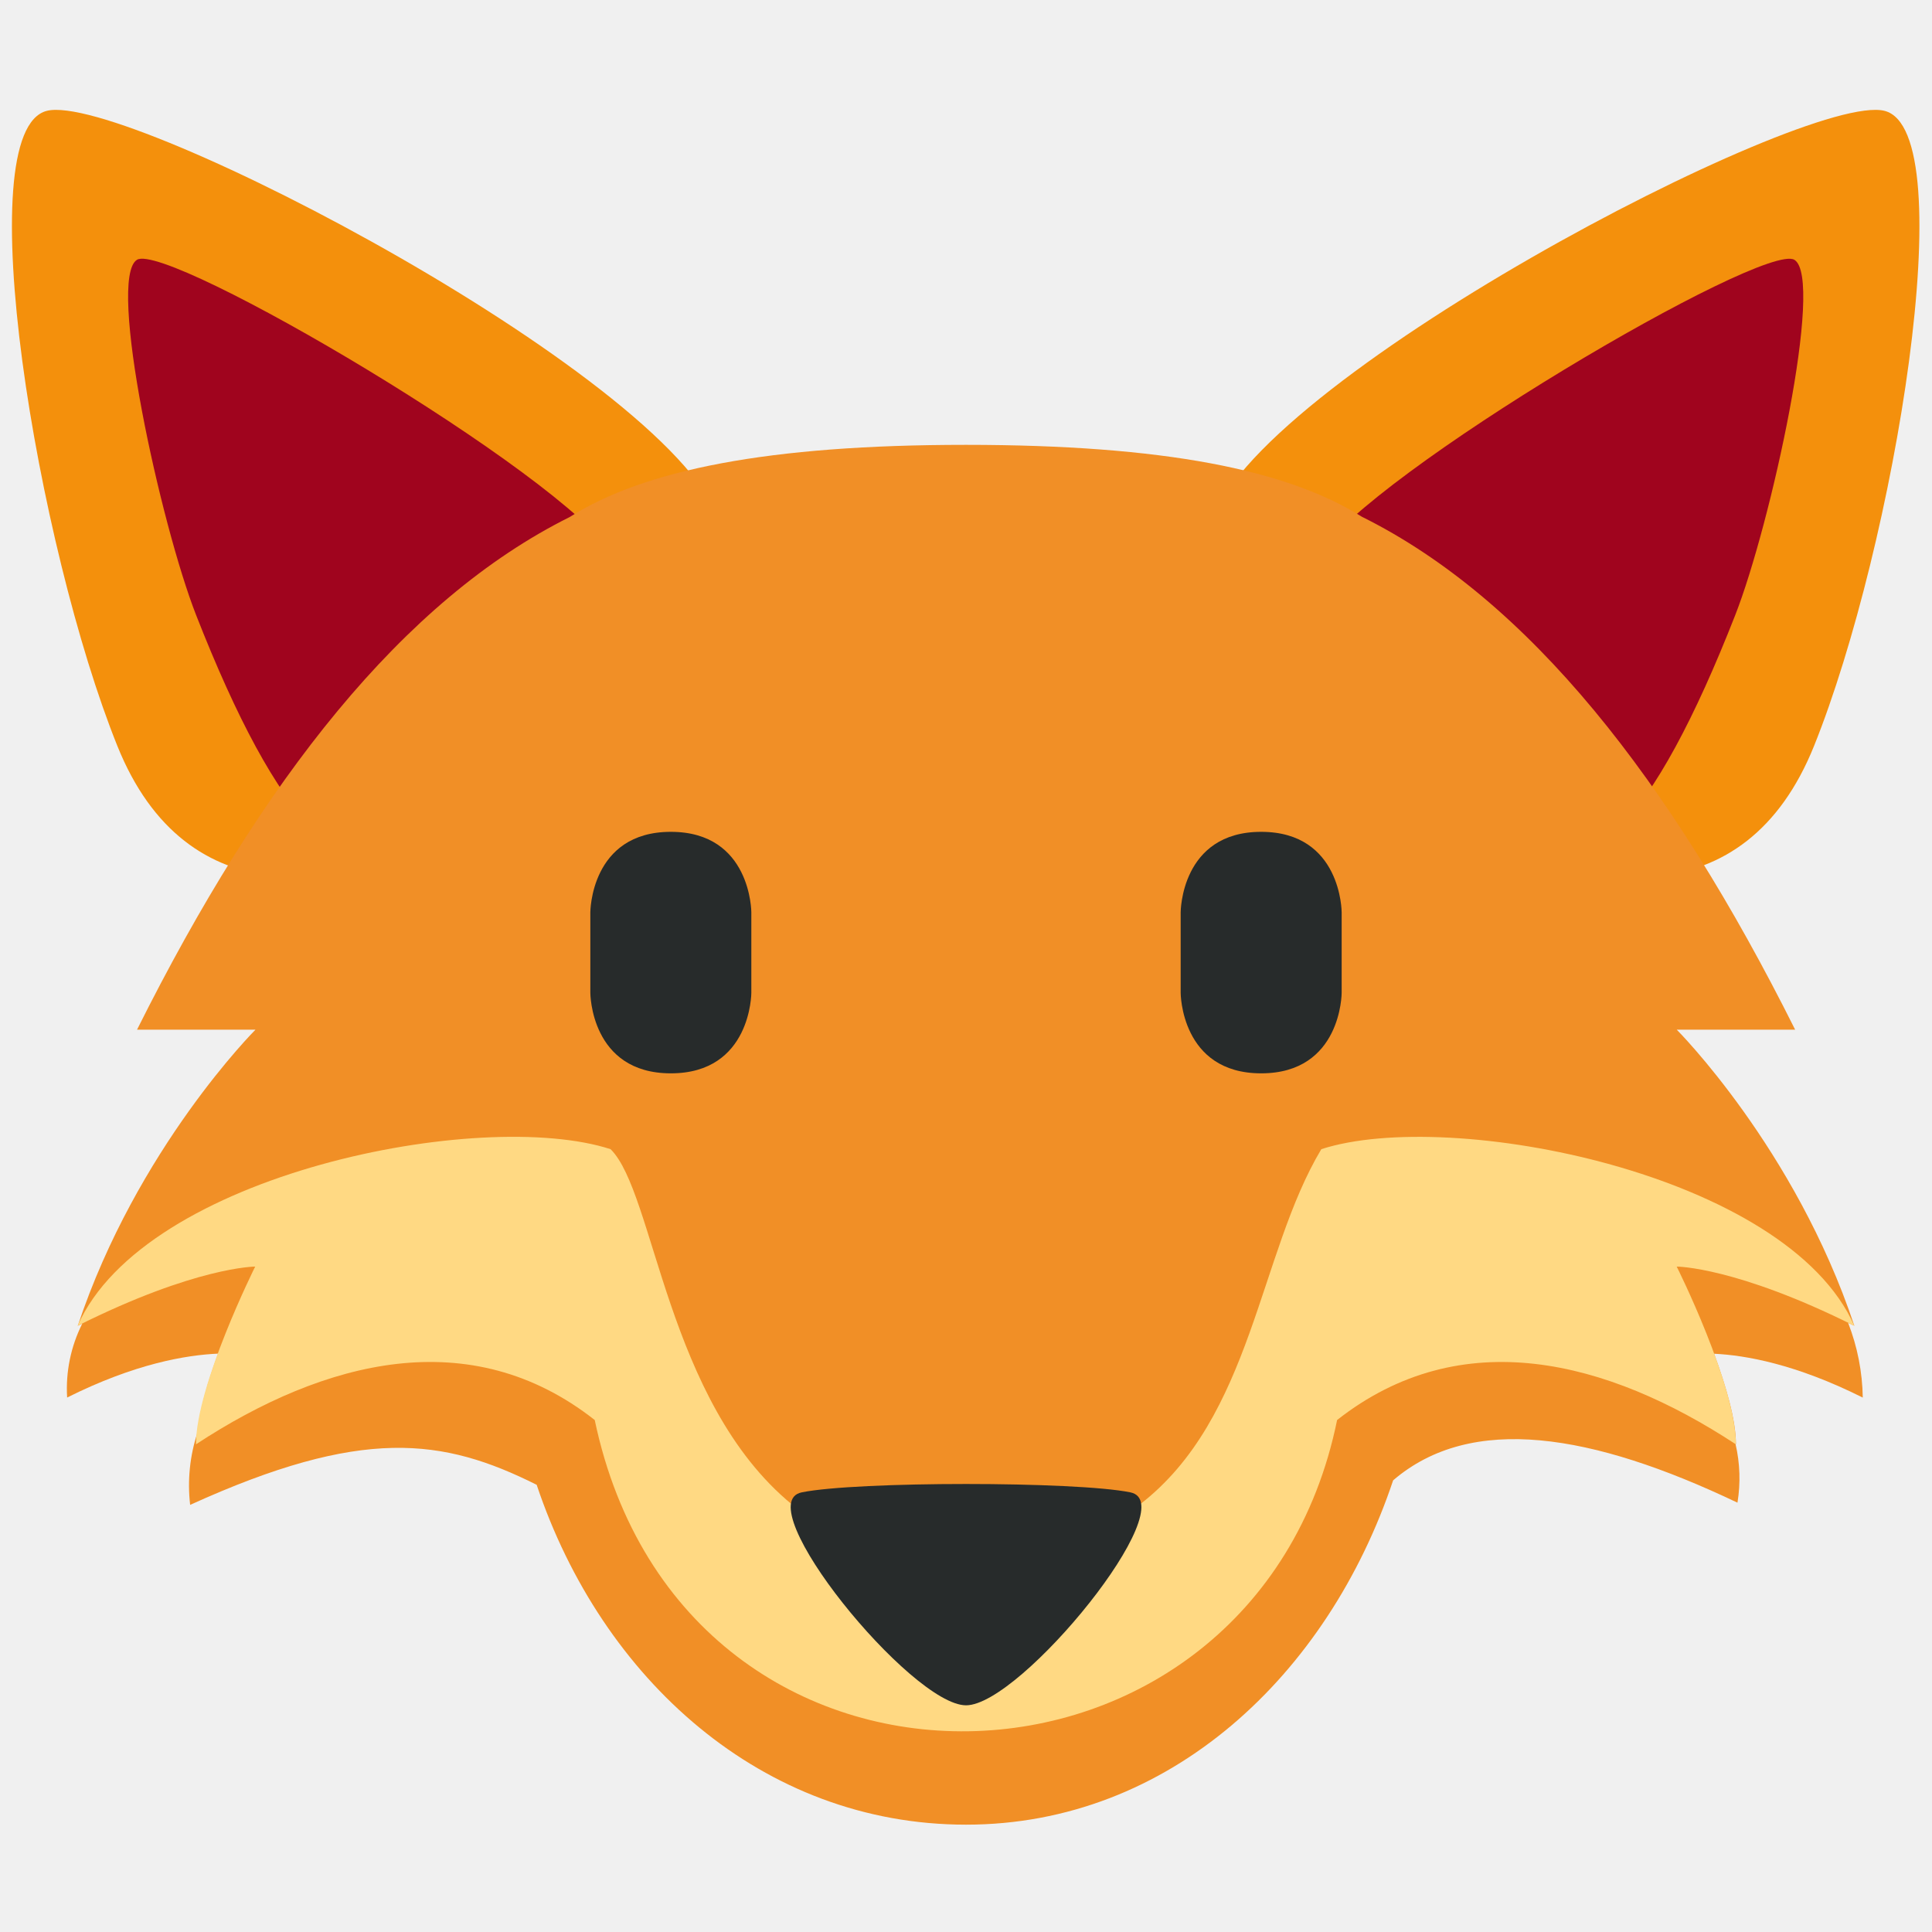
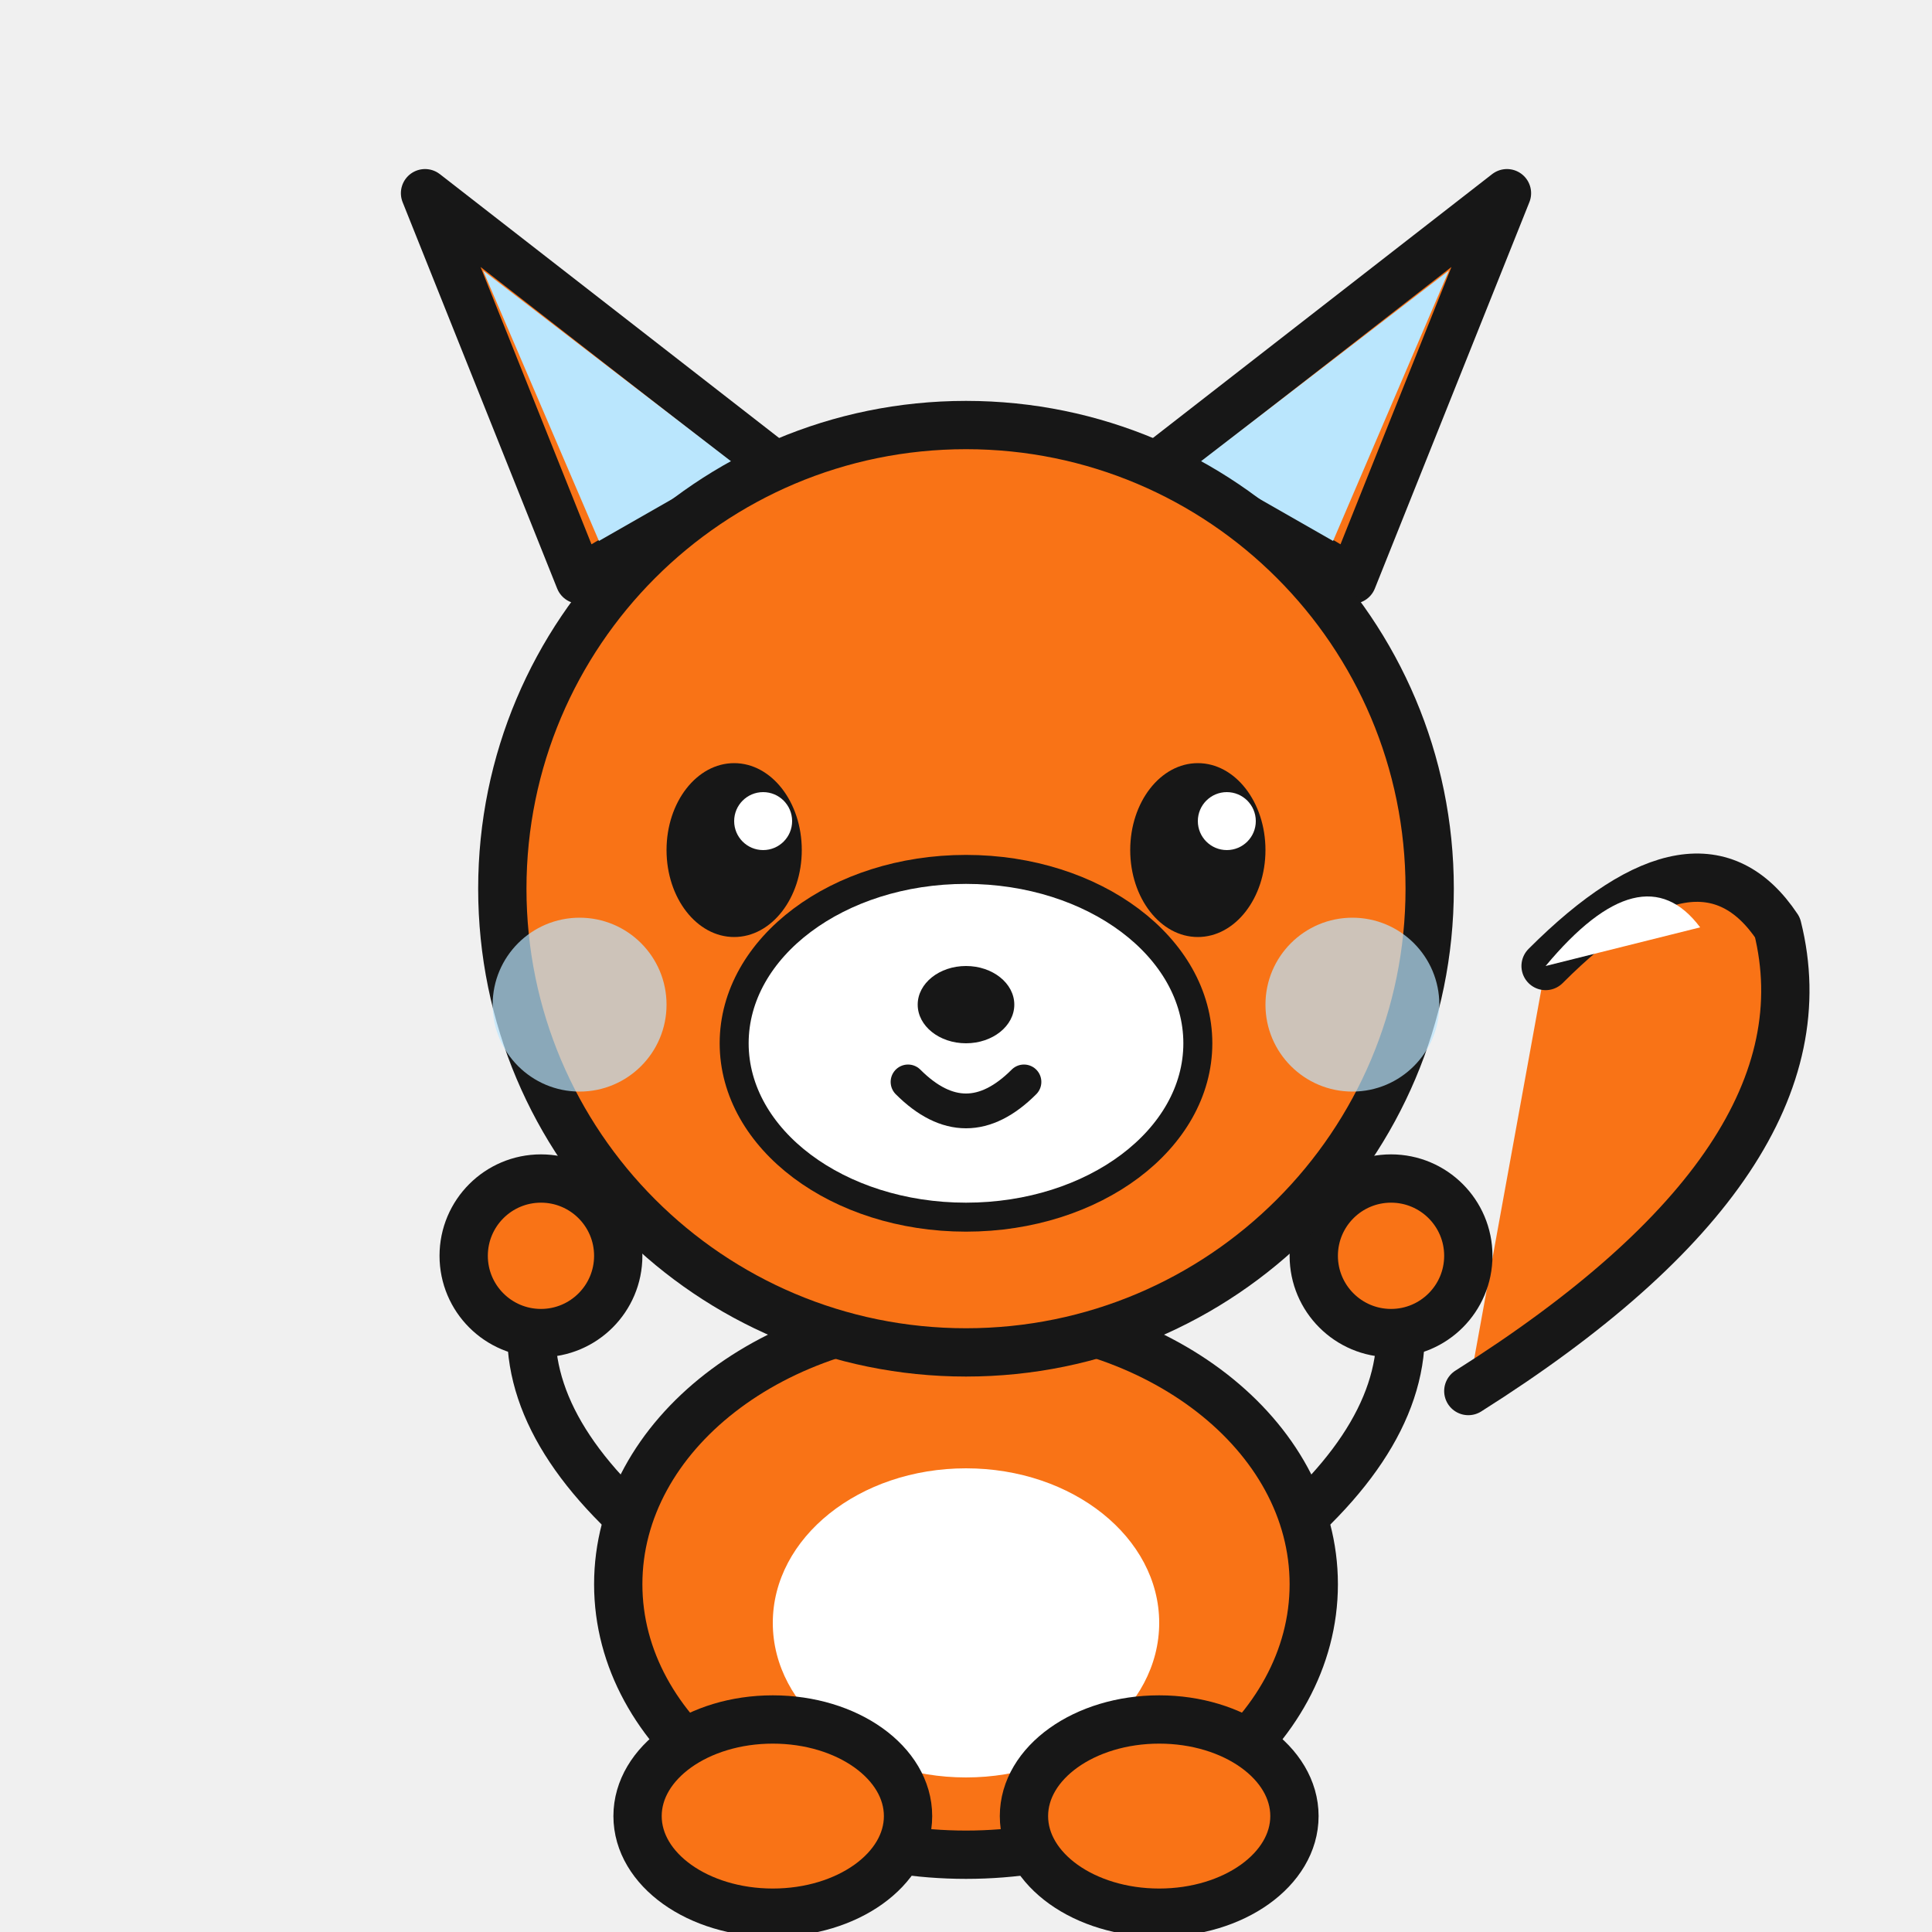
- <svg xmlns="http://www.w3.org/2000/svg" viewBox="0 0 36 36">
-   <path fill="#F4900C" d="M13.431 9.802c.658 2.638-8.673 10.489-11.244 4.098C.696 10.197-.606 2.434.874 2.065c1.48-.368 11.9 5.098 12.557 7.737" />
-   <path fill="#A0041E" d="M11.437 10.355c.96 1.538-1.831 4.561-3.368 5.522-1.538.961-2.899-.552-4.414-4.414-.662-1.689-1.666-6.27-1.103-6.622.562-.351 7.924 3.976 8.885 5.514" />
-   <path fill="#F4900C" d="M22.557 9.802C21.9 12.441 31.23 20.291 33.802 13.9c1.49-3.703 2.792-11.466 1.312-11.835-1.48-.368-11.899 5.098-12.557 7.737" />
-   <path fill="#A0041E" d="M24.552 10.355c-.96 1.538 1.831 4.561 3.368 5.522s2.898-.552 4.413-4.414c.662-1.688 1.666-6.269 1.104-6.621-.563-.352-7.924 3.975-8.885 5.513" />
-   <path fill="#F18F26" d="M32.347 26.912c0-.454-.188-1.091-.407-1.687.585.028 1.519.191 2.77.817a4 4 0 0 0-.273-1.393c.041.02.075.034.116.055-1.103-3.31-3.309-5.517-3.309-5.517h2.206c-2.331-4.663-4.965-8.015-8.075-9.559-1.39-.873-3.688-1.338-7.373-1.339h-.003c-3.695 0-5.996.468-7.385 1.346-3.104 1.547-5.734 4.896-8.061 9.552H4.76s-2.207 2.206-3.311 5.517c.03-.015.055-.025.084-.04a2.7 2.7 0 0 0-.282 1.377c1.263-.632 2.217-.792 2.813-.818-.189.513-.343 1.044-.386 1.475a3.15 3.15 0 0 0-.135 1.343C6.75 26.584 8.25 26.792 10 27.667 11.213 31.29 14.206 34 18.001 34c3.793 0 6.746-2.794 7.958-6.416 1.458-1.25 3.708-.875 6.416.416a2.8 2.8 0 0 0-.036-1.093z" />
-   <path fill="#FFD983" d="M31.243 23.601c.006 0 1.108.003 3.309 1.103-1.249-2.839-7.525-4.07-9.931-3.291-1.171 1.954-1.281 5.003-3.383 6.622-1.741 1.431-4.713 1.458-6.479 0-2.345-1.924-2.559-5.813-3.382-6.622-2.407-.781-8.681.454-9.931 3.291 2.201-1.101 3.304-1.103 3.309-1.103 0 .001-1.103 2.208-1.103 3.311l.001-.001v.001c2.398-1.573 5.116-2.271 7.429-.452 1.666 7.921 12.293 7.545 13.833 0 2.314-1.818 5.03-1.122 7.429.452v-.001l.001.001c.002-1.103-1.101-3.311-1.102-3.311" />
-   <path fill="#272B2B" d="M11 17s0-1.5 1.5-1.5S14 17 14 17v1.5s0 1.5-1.5 1.5-1.5-1.5-1.5-1.5zm11 0s0-1.5 1.5-1.5S25 17 25 17v1.5s0 1.5-1.5 1.5-1.5-1.5-1.5-1.5zm-7.061 10.808c-1.021.208 2.041 3.968 3.062 3.968s4.082-3.76 3.062-3.968-5.103-.208-6.124 0" />
+ <svg xmlns="http://www.w3.org/2000/svg" viewBox="0 0 100 100" role="img" aria-label="Nina default">
+   <polygon points="30,30 22,10 40,24" fill="#F97316" stroke="#171717" stroke-width="2.5" stroke-linecap="round" stroke-linejoin="round" />
+   <polygon points="70,30 78,10 60,24" fill="#F97316" stroke="#171717" stroke-width="2.5" stroke-linecap="round" stroke-linejoin="round" />
+   <polygon points="31,28 25,14 38,24" fill="#BAE6FD" />
+   <polygon points="69,28 75,14 62,24" fill="#BAE6FD" />
+   <path d="M76 72 Q95 60 92 48 Q88 42 80 50" fill="#F97316" stroke="#171717" stroke-width="2.5" stroke-linecap="round" stroke-linejoin="round" />
+   <path d="M88 48 Q85 44 80 50" fill="#FFFFFF" />
+   <ellipse cx="50" cy="82" rx="18" ry="14" fill="#F97316" stroke="#171717" stroke-width="2.5" stroke-linecap="round" stroke-linejoin="round" />
+   <ellipse cx="50" cy="84" rx="10" ry="8" fill="#FFFFFF" />
+   <path d="M32 78 Q26 72 28 66" stroke="#171717" stroke-width="2.5" fill="none" stroke-linecap="round" stroke-linejoin="round" />
+   <path d="M68 78 Q74 72 72 66" stroke="#171717" stroke-width="2.5" fill="none" stroke-linecap="round" stroke-linejoin="round" />
+   <circle cx="28" cy="65" r="4" fill="#F97316" stroke="#171717" stroke-width="2.5" />
+   <circle cx="72" cy="65" r="4" fill="#F97316" stroke="#171717" stroke-width="2.5" />
+   <ellipse cx="40" cy="94" rx="7" ry="5" fill="#F97316" stroke="#171717" stroke-width="2.5" stroke-linecap="round" stroke-linejoin="round" />
+   <ellipse cx="60" cy="94" rx="7" ry="5" fill="#F97316" stroke="#171717" stroke-width="2.5" stroke-linecap="round" stroke-linejoin="round" />
+   <circle cx="50" cy="46" r="24" fill="#F97316" stroke="#171717" stroke-width="2.5" stroke-linecap="round" stroke-linejoin="round" />
+   <ellipse cx="50" cy="54" rx="12" ry="9" fill="#FFFFFF" stroke="#171717" stroke-width="1.5" />
+   <ellipse cx="38" cy="44" rx="3.5" ry="4.5" fill="#171717" />
+   <ellipse cx="62" cy="44" rx="3.5" ry="4.5" fill="#171717" />
+   <circle cx="39.5" cy="42.5" r="1.5" fill="white" />
+   <circle cx="63.5" cy="42.5" r="1.5" fill="white" />
+   <circle cx="30" cy="52" r="4.5" fill="#BAE6FD" opacity="0.7" />
+   <circle cx="70" cy="52" r="4.5" fill="#BAE6FD" opacity="0.7" />
+   <ellipse cx="50" cy="52" rx="2.5" ry="2" fill="#171717" />
+   <path d="M47 56 Q50 59 53 56" stroke="#171717" stroke-width="1.8" fill="none" stroke-linecap="round" stroke-linejoin="round" />
</svg>
